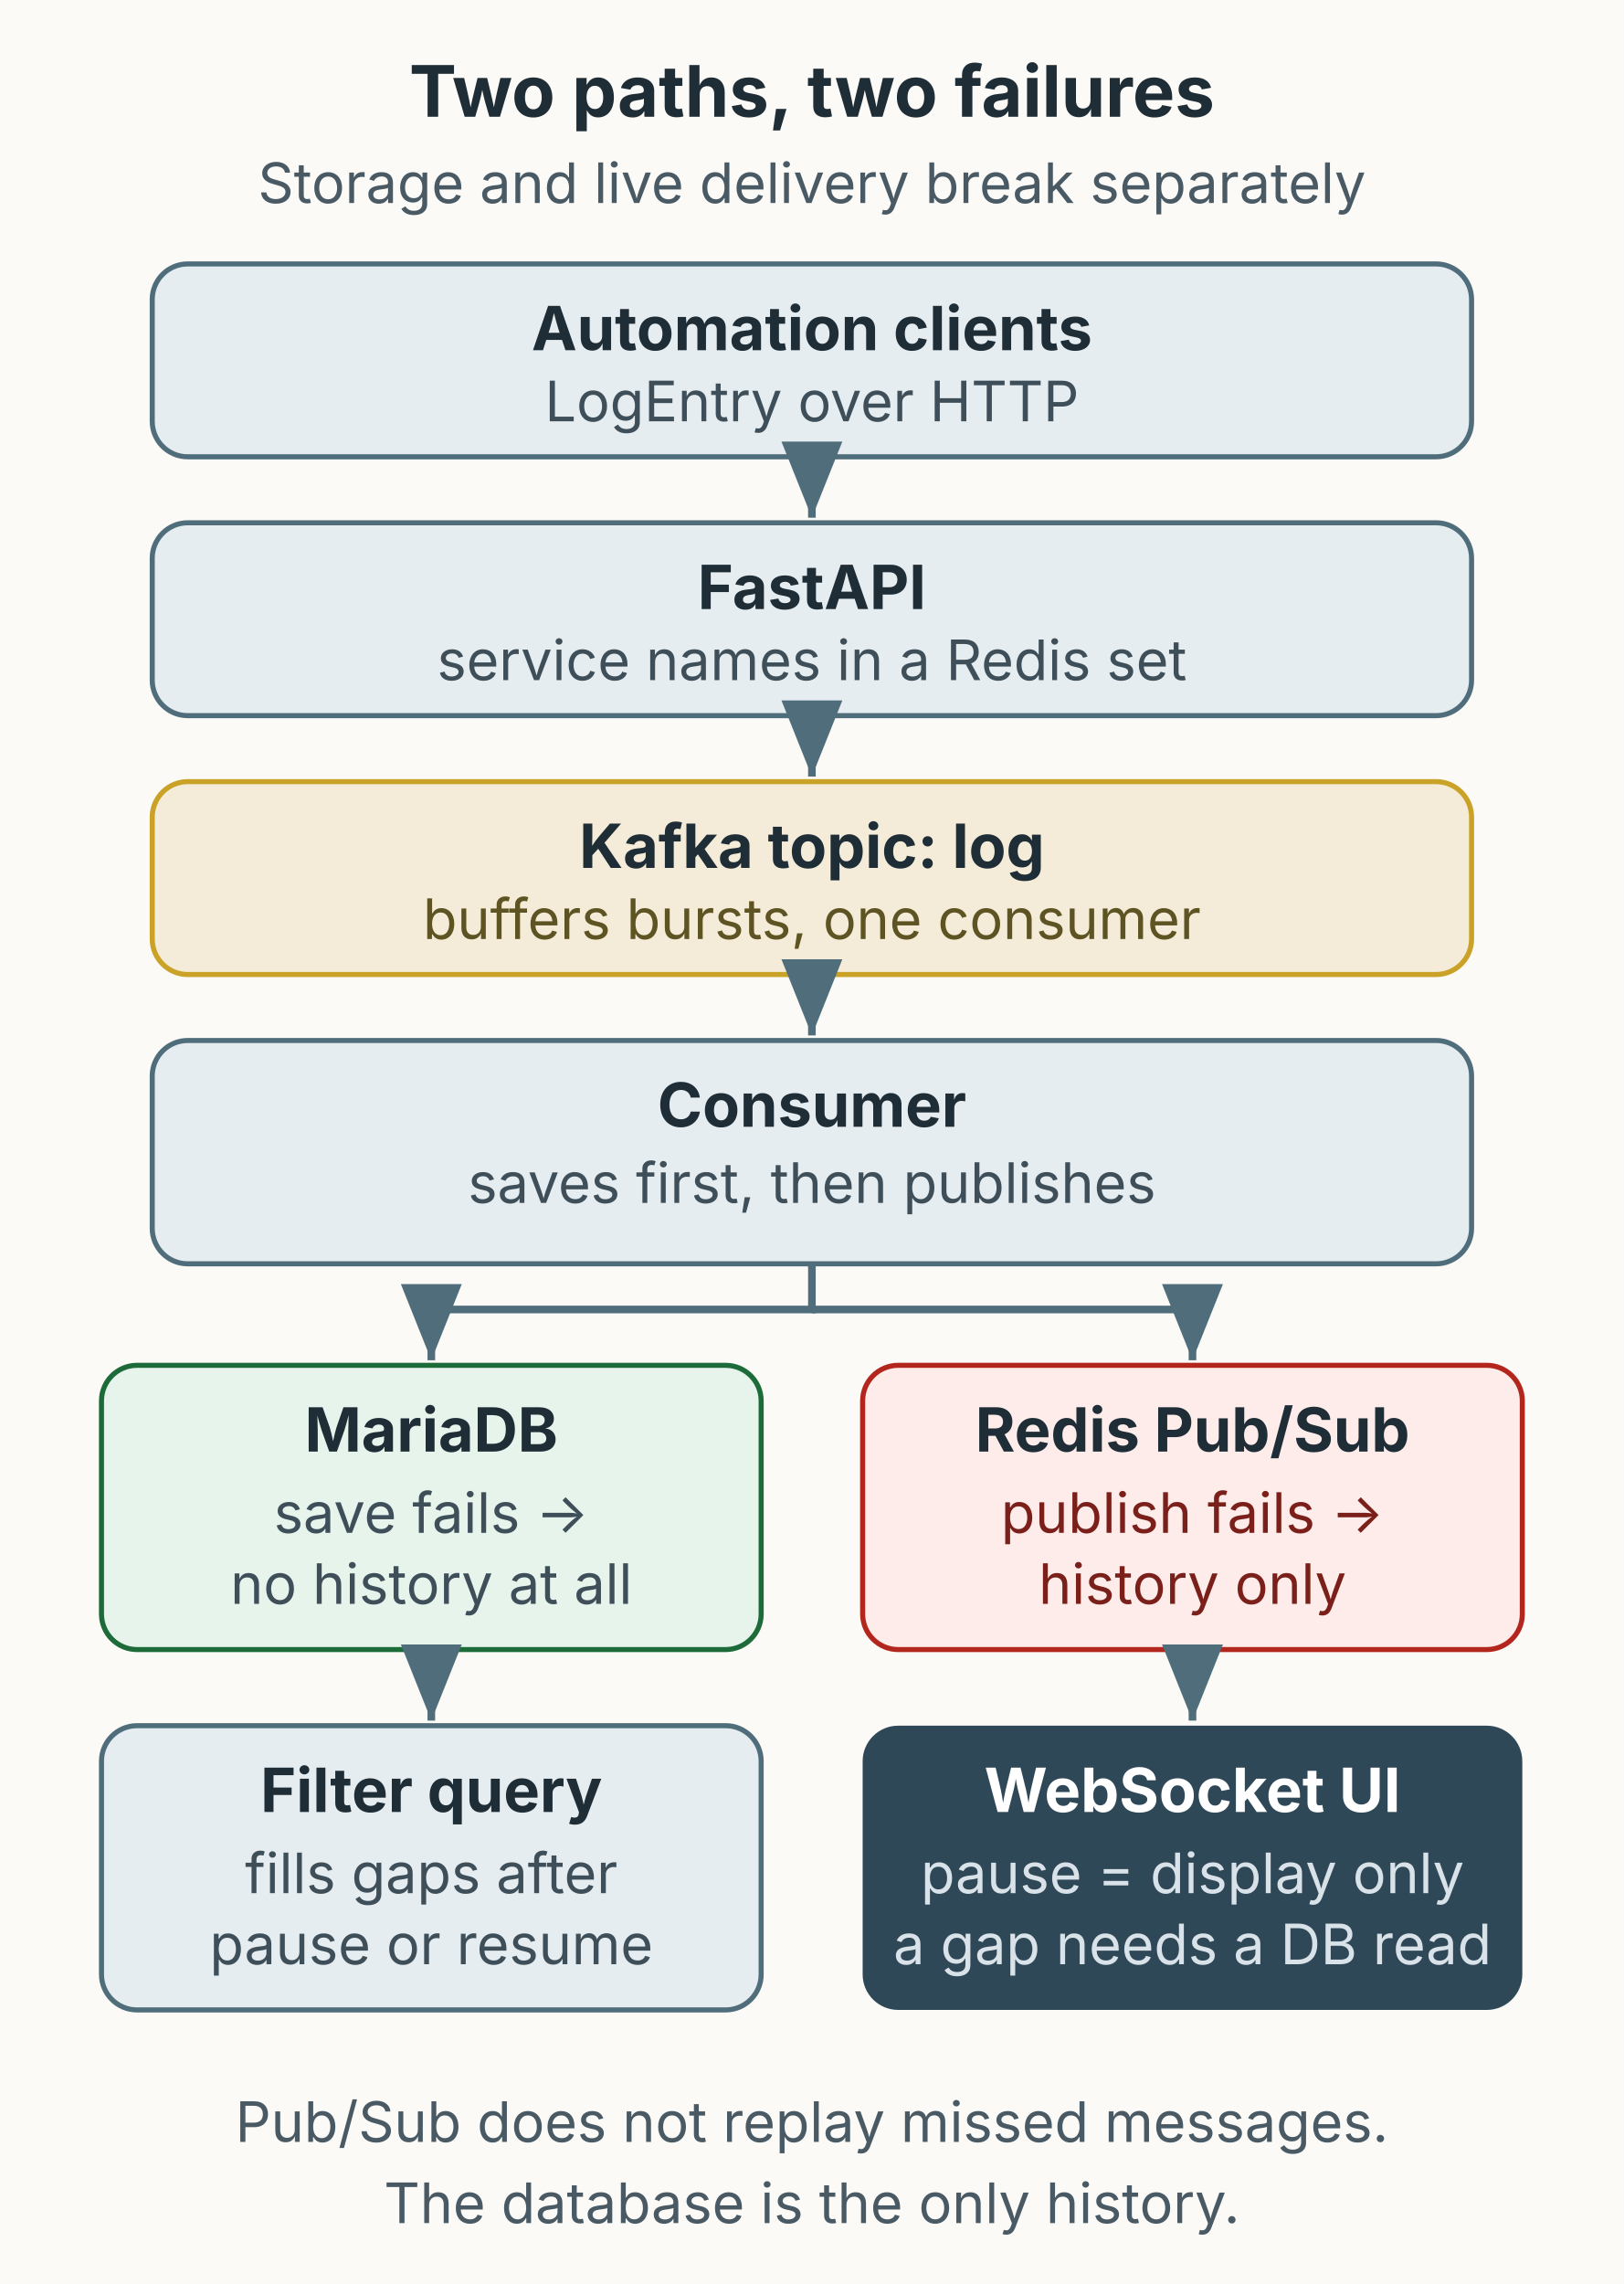
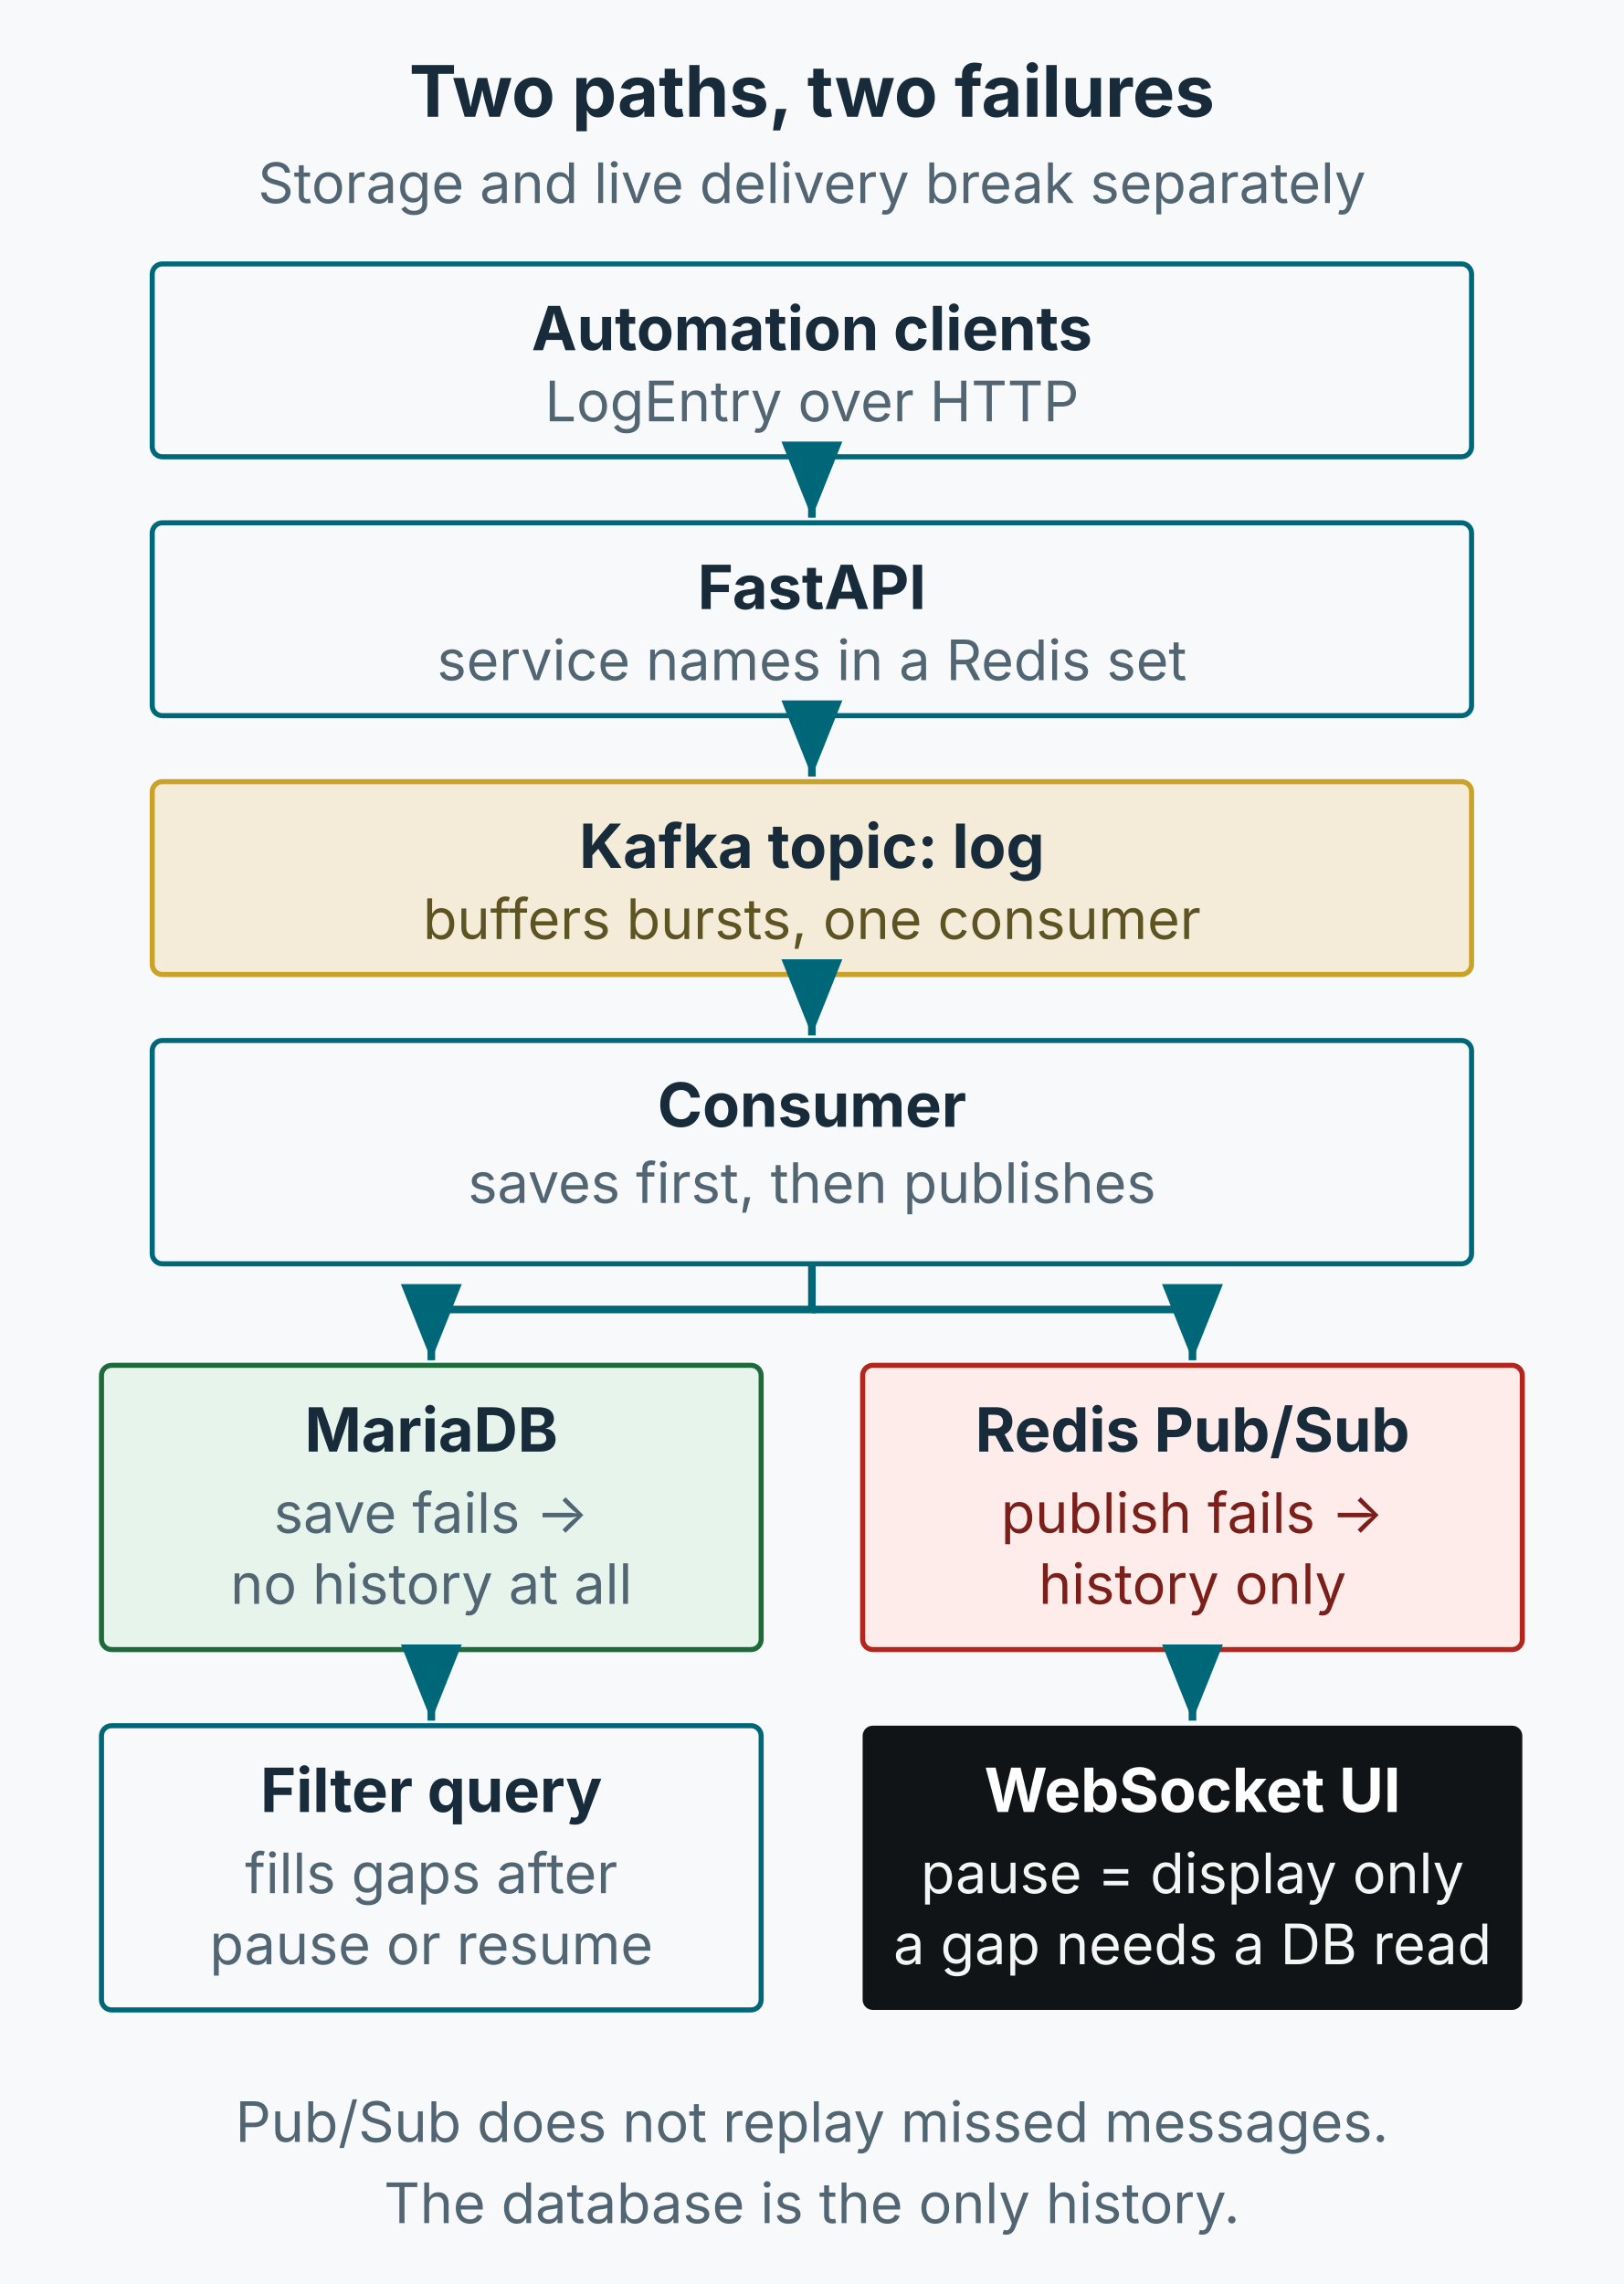
<svg xmlns="http://www.w3.org/2000/svg" width="640" height="900" viewBox="0 0 640 900" role="img" aria-labelledby="title desc">
-   <rect width="640" height="900" fill="#fbfaf7" />
+   <rect width="640" height="900" fill="#F7F9FB" />
  <defs>
    <marker id="arrow" markerWidth="12" markerHeight="12" refX="10" refY="4" orient="auto">
-       <path d="M0,0 L10,4 L0,8 z" fill="#4f6d7a" />
+       <path d="M0,0 L10,4 L0,8 z" fill="#006779" />
    </marker>
  </defs>
  <g font-family="system-ui, -apple-system, sans-serif">
-     <text x="320" y="46" text-anchor="middle" font-size="28" font-weight="700" fill="#1f2d36">Two paths, two failures</text>
-     <text x="320" y="80" text-anchor="middle" font-size="22" fill="#4a5a64">Storage and live delivery break separately</text>
-     <rect x="60" y="104" width="520" height="76" rx="14" fill="#e6edf1" stroke="#4f6d7a" stroke-width="2" />
-     <text x="320" y="138" text-anchor="middle" font-size="24" font-weight="700" fill="#1f2d36">Automation clients</text>
-     <text x="320" y="166" text-anchor="middle" font-size="22" fill="#3f4f59">LogEntry over HTTP</text>
-     <line x1="320" y1="180" x2="320" y2="204" stroke="#4f6d7a" stroke-width="3" marker-end="url(#arrow)" />
-     <rect x="60" y="206" width="520" height="76" rx="14" fill="#e6edf1" stroke="#4f6d7a" stroke-width="2" />
-     <text x="320" y="240" text-anchor="middle" font-size="24" font-weight="700" fill="#1f2d36">FastAPI</text>
-     <text x="320" y="268" text-anchor="middle" font-size="22" fill="#3f4f59">service names in a Redis set</text>
-     <line x1="320" y1="282" x2="320" y2="306" stroke="#4f6d7a" stroke-width="3" marker-end="url(#arrow)" />
-     <rect x="60" y="308" width="520" height="76" rx="14" fill="#f4ecd8" stroke="#c9a227" stroke-width="2" />
-     <text x="320" y="342" text-anchor="middle" font-size="24" font-weight="700" fill="#1f2d36">Kafka topic: log</text>
+     <text x="320" y="46" text-anchor="middle" font-size="28" font-weight="700" fill="#172B3A">Two paths, two failures</text>
+     <text x="320" y="80" text-anchor="middle" font-size="22" fill="#526573">Storage and live delivery break separately</text>
+     <rect x="60" y="104" width="520" height="76" rx="4" fill="#F7F9FB" stroke="#006779" stroke-width="2" />
+     <text x="320" y="138" text-anchor="middle" font-size="24" font-weight="700" fill="#172B3A">Automation clients</text>
+     <text x="320" y="166" text-anchor="middle" font-size="22" fill="#526573">LogEntry over HTTP</text>
+     <line x1="320" y1="180" x2="320" y2="204" stroke="#006779" stroke-width="3" marker-end="url(#arrow)" />
+     <rect x="60" y="206" width="520" height="76" rx="4" fill="#F7F9FB" stroke="#006779" stroke-width="2" />
+     <text x="320" y="240" text-anchor="middle" font-size="24" font-weight="700" fill="#172B3A">FastAPI</text>
+     <text x="320" y="268" text-anchor="middle" font-size="22" fill="#526573">service names in a Redis set</text>
+     <line x1="320" y1="282" x2="320" y2="306" stroke="#006779" stroke-width="3" marker-end="url(#arrow)" />
+     <rect x="60" y="308" width="520" height="76" rx="4" fill="#f4ecd8" stroke="#c9a227" stroke-width="2" />
+     <text x="320" y="342" text-anchor="middle" font-size="24" font-weight="700" fill="#172B3A">Kafka topic: log</text>
    <text x="320" y="370" text-anchor="middle" font-size="22" fill="#5d5323">buffers bursts, one consumer</text>
-     <line x1="320" y1="384" x2="320" y2="408" stroke="#4f6d7a" stroke-width="3" marker-end="url(#arrow)" />
-     <rect x="60" y="410" width="520" height="88" rx="14" fill="#e6edf1" stroke="#4f6d7a" stroke-width="2" />
-     <text x="320" y="444" text-anchor="middle" font-size="24" font-weight="700" fill="#1f2d36">Consumer</text>
-     <text x="320" y="474" text-anchor="middle" font-size="22" fill="#3f4f59">saves first, then publishes</text>
-     <path d="M320 498 L320 516 L170 516 L170 536" fill="none" stroke="#4f6d7a" stroke-width="3" marker-end="url(#arrow)" />
-     <path d="M320 516 L470 516 L470 536" fill="none" stroke="#4f6d7a" stroke-width="3" marker-end="url(#arrow)" />
-     <rect x="40" y="538" width="260" height="112" rx="14" fill="#e7f4ec" stroke="#1e6b3a" stroke-width="2" />
-     <text x="170" y="572" text-anchor="middle" font-size="24" font-weight="700" fill="#1f2d36">MariaDB</text>
-     <text x="170" y="604" text-anchor="middle" font-size="22" fill="#3f4f59">save fails →</text>
-     <text x="170" y="632" text-anchor="middle" font-size="22" fill="#3f4f59">no history at all</text>
-     <rect x="340" y="538" width="260" height="112" rx="14" fill="#fdecea" stroke="#b3261e" stroke-width="2" />
-     <text x="470" y="572" text-anchor="middle" font-size="24" font-weight="700" fill="#1f2d36">Redis Pub/Sub</text>
+     <line x1="320" y1="384" x2="320" y2="408" stroke="#006779" stroke-width="3" marker-end="url(#arrow)" />
+     <rect x="60" y="410" width="520" height="88" rx="4" fill="#F7F9FB" stroke="#006779" stroke-width="2" />
+     <text x="320" y="444" text-anchor="middle" font-size="24" font-weight="700" fill="#172B3A">Consumer</text>
+     <text x="320" y="474" text-anchor="middle" font-size="22" fill="#526573">saves first, then publishes</text>
+     <path d="M320 498 L320 516 L170 516 L170 536" fill="none" stroke="#006779" stroke-width="3" marker-end="url(#arrow)" />
+     <path d="M320 516 L470 516 L470 536" fill="none" stroke="#006779" stroke-width="3" marker-end="url(#arrow)" />
+     <rect x="40" y="538" width="260" height="112" rx="4" fill="#e7f4ec" stroke="#1e6b3a" stroke-width="2" />
+     <text x="170" y="572" text-anchor="middle" font-size="24" font-weight="700" fill="#172B3A">MariaDB</text>
+     <text x="170" y="604" text-anchor="middle" font-size="22" fill="#526573">save fails →</text>
+     <text x="170" y="632" text-anchor="middle" font-size="22" fill="#526573">no history at all</text>
+     <rect x="340" y="538" width="260" height="112" rx="4" fill="#fdecea" stroke="#b3261e" stroke-width="2" />
+     <text x="470" y="572" text-anchor="middle" font-size="24" font-weight="700" fill="#172B3A">Redis Pub/Sub</text>
    <text x="470" y="604" text-anchor="middle" font-size="22" fill="#7a1f1a">publish fails →</text>
    <text x="470" y="632" text-anchor="middle" font-size="22" fill="#7a1f1a">history only</text>
-     <line x1="170" y1="650" x2="170" y2="678" stroke="#4f6d7a" stroke-width="3" marker-end="url(#arrow)" />
-     <line x1="470" y1="650" x2="470" y2="678" stroke="#4f6d7a" stroke-width="3" marker-end="url(#arrow)" />
-     <rect x="40" y="680" width="260" height="112" rx="14" fill="#e6edf1" stroke="#4f6d7a" stroke-width="2" />
-     <text x="170" y="714" text-anchor="middle" font-size="24" font-weight="700" fill="#1f2d36">Filter query</text>
-     <text x="170" y="746" text-anchor="middle" font-size="22" fill="#3f4f59">fills gaps after</text>
-     <text x="170" y="774" text-anchor="middle" font-size="22" fill="#3f4f59">pause or resume</text>
-     <rect x="340" y="680" width="260" height="112" rx="14" fill="#2f4858" />
+     <line x1="170" y1="650" x2="170" y2="678" stroke="#006779" stroke-width="3" marker-end="url(#arrow)" />
+     <line x1="470" y1="650" x2="470" y2="678" stroke="#006779" stroke-width="3" marker-end="url(#arrow)" />
+     <rect x="40" y="680" width="260" height="112" rx="4" fill="#F7F9FB" stroke="#006779" stroke-width="2" />
+     <text x="170" y="714" text-anchor="middle" font-size="24" font-weight="700" fill="#172B3A">Filter query</text>
+     <text x="170" y="746" text-anchor="middle" font-size="22" fill="#526573">fills gaps after</text>
+     <text x="170" y="774" text-anchor="middle" font-size="22" fill="#526573">pause or resume</text>
+     <rect x="340" y="680" width="260" height="112" rx="4" fill="#101416" />
    <text x="470" y="714" text-anchor="middle" font-size="24" font-weight="700" fill="#ffffff">WebSocket UI</text>
-     <text x="470" y="746" text-anchor="middle" font-size="22" fill="#d9e2e8">pause = display only</text>
-     <text x="470" y="774" text-anchor="middle" font-size="22" fill="#d9e2e8">a gap needs a DB read</text>
-     <text x="320" y="844" text-anchor="middle" font-size="22" fill="#4a5a64">Pub/Sub does not replay missed messages.</text>
-     <text x="320" y="876" text-anchor="middle" font-size="22" fill="#4a5a64">The database is the only history.</text>
+     <text x="470" y="746" text-anchor="middle" font-size="22" fill="#F4F6F5">pause = display only</text>
+     <text x="470" y="774" text-anchor="middle" font-size="22" fill="#F4F6F5">a gap needs a DB read</text>
+     <text x="320" y="844" text-anchor="middle" font-size="22" fill="#526573">Pub/Sub does not replay missed messages.</text>
+     <text x="320" y="876" text-anchor="middle" font-size="22" fill="#526573">The database is the only history.</text>
  </g>
</svg>
